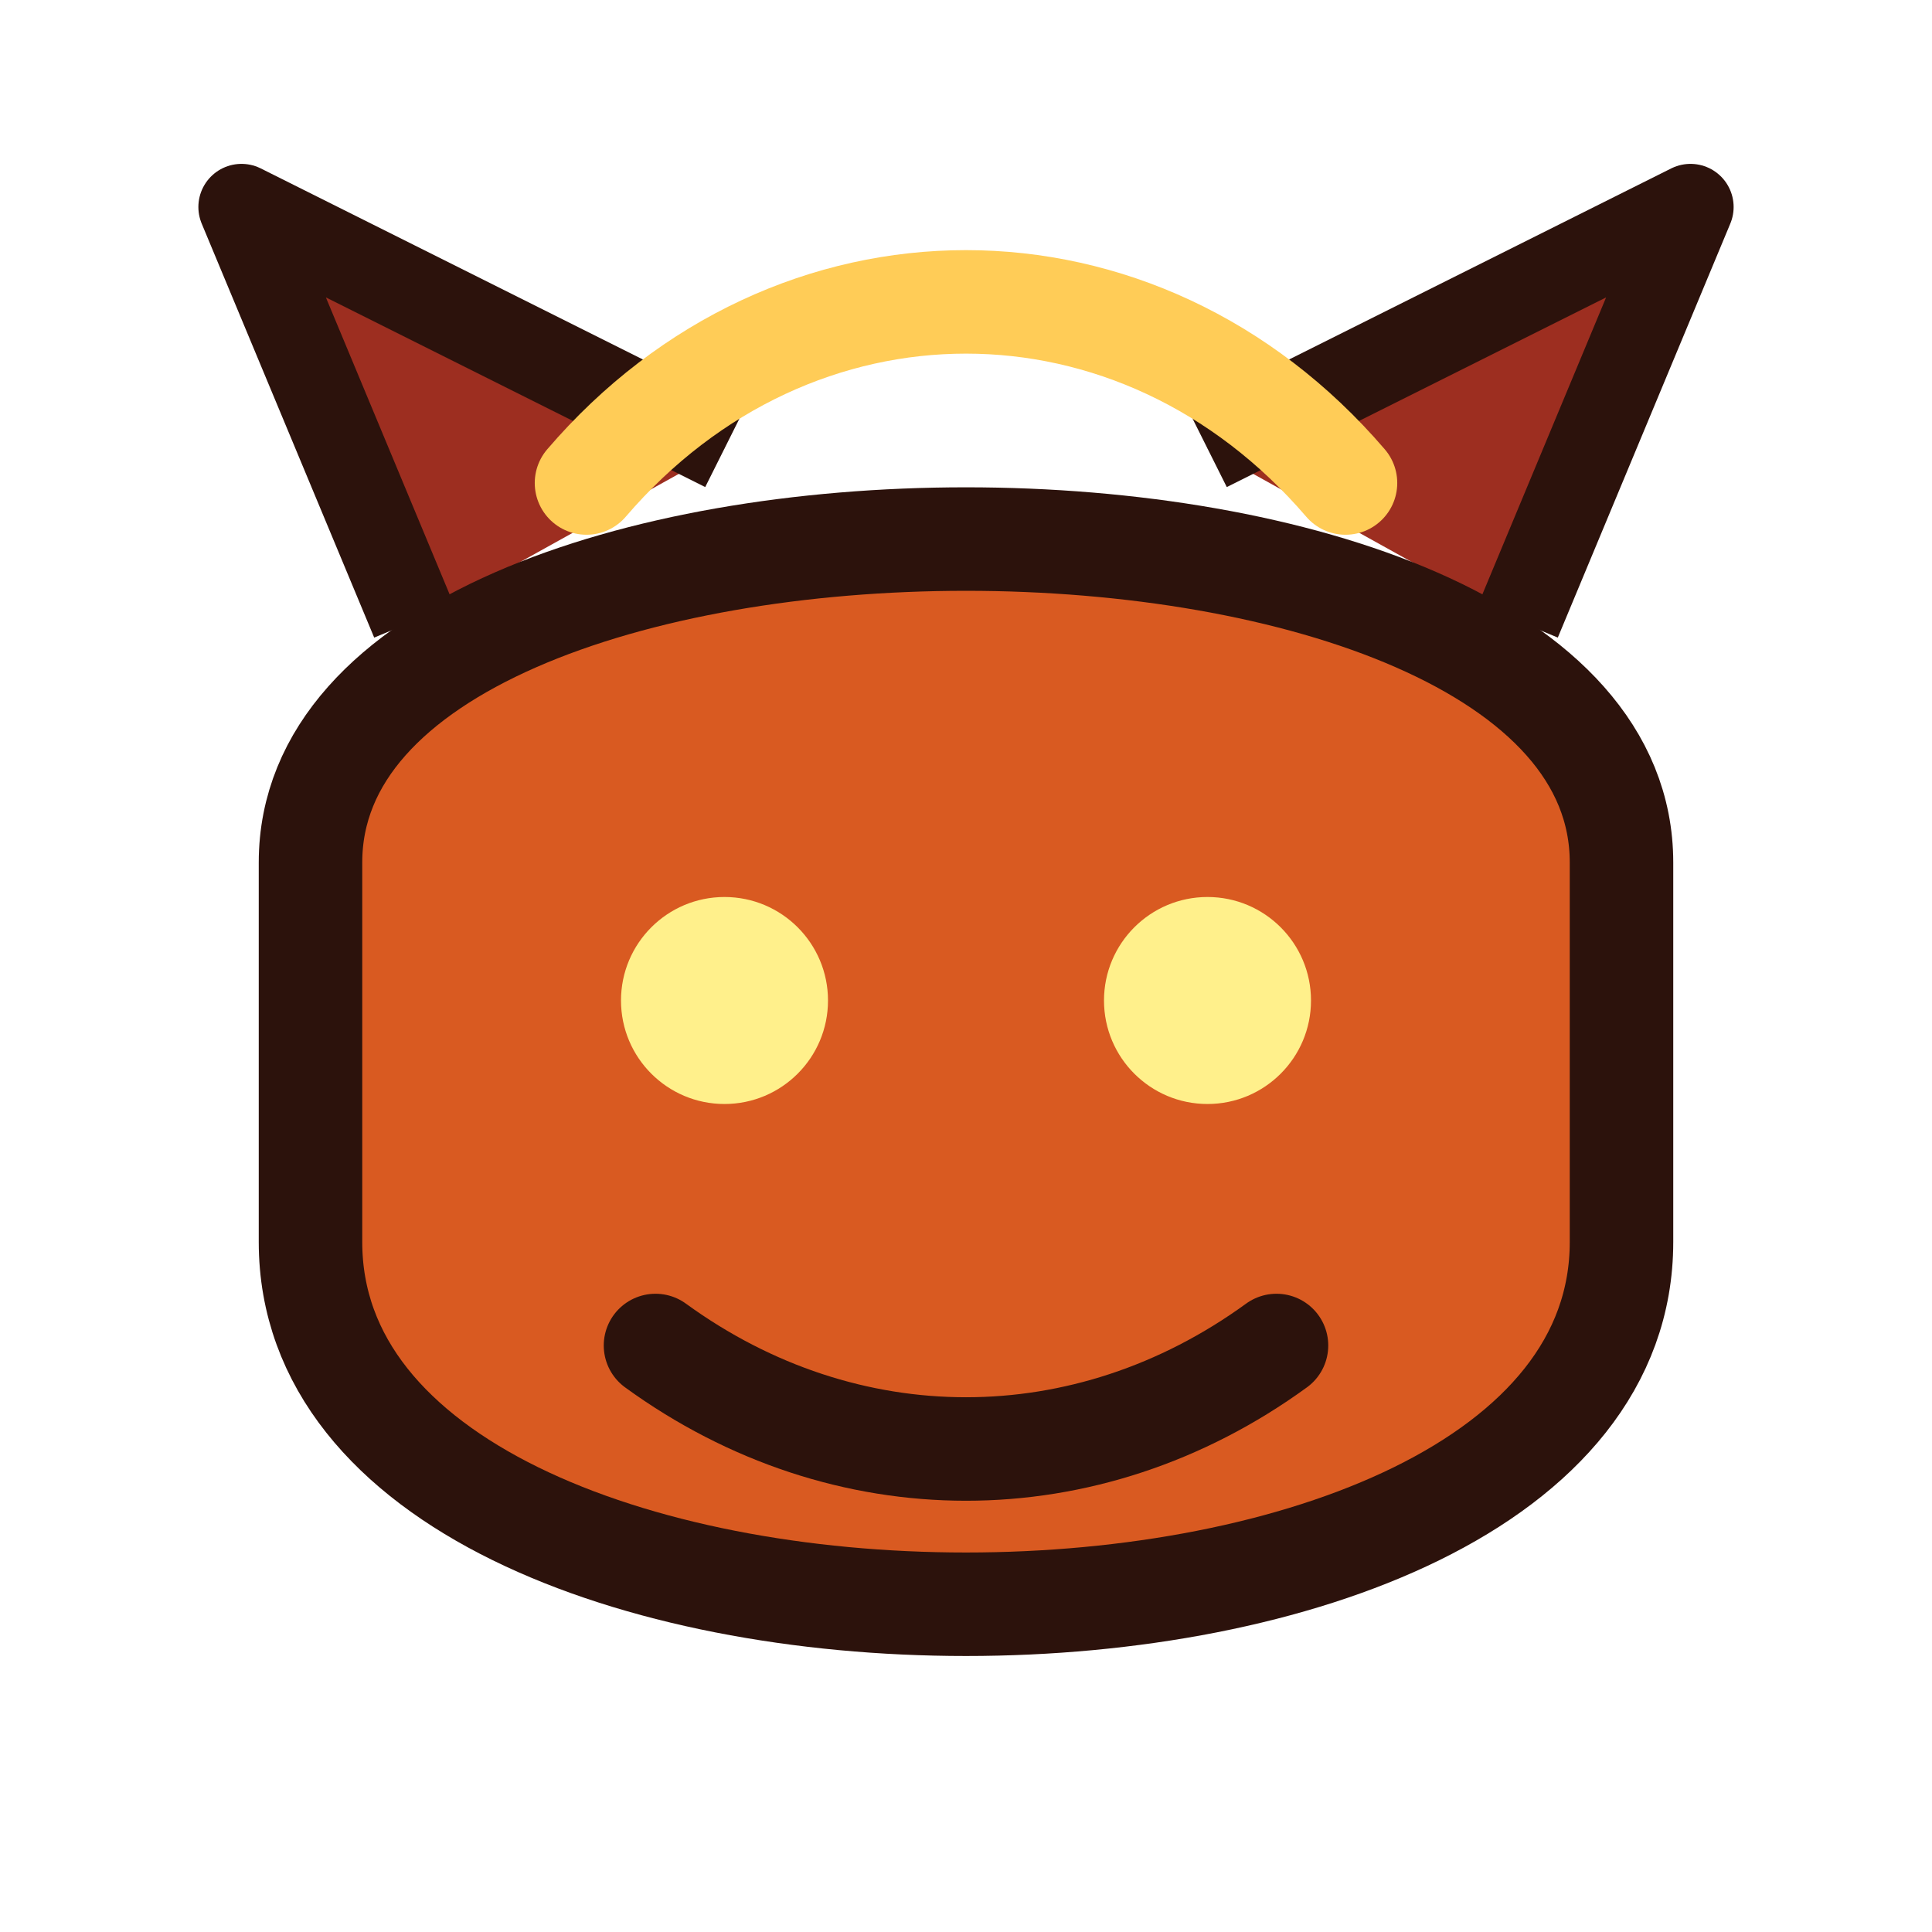
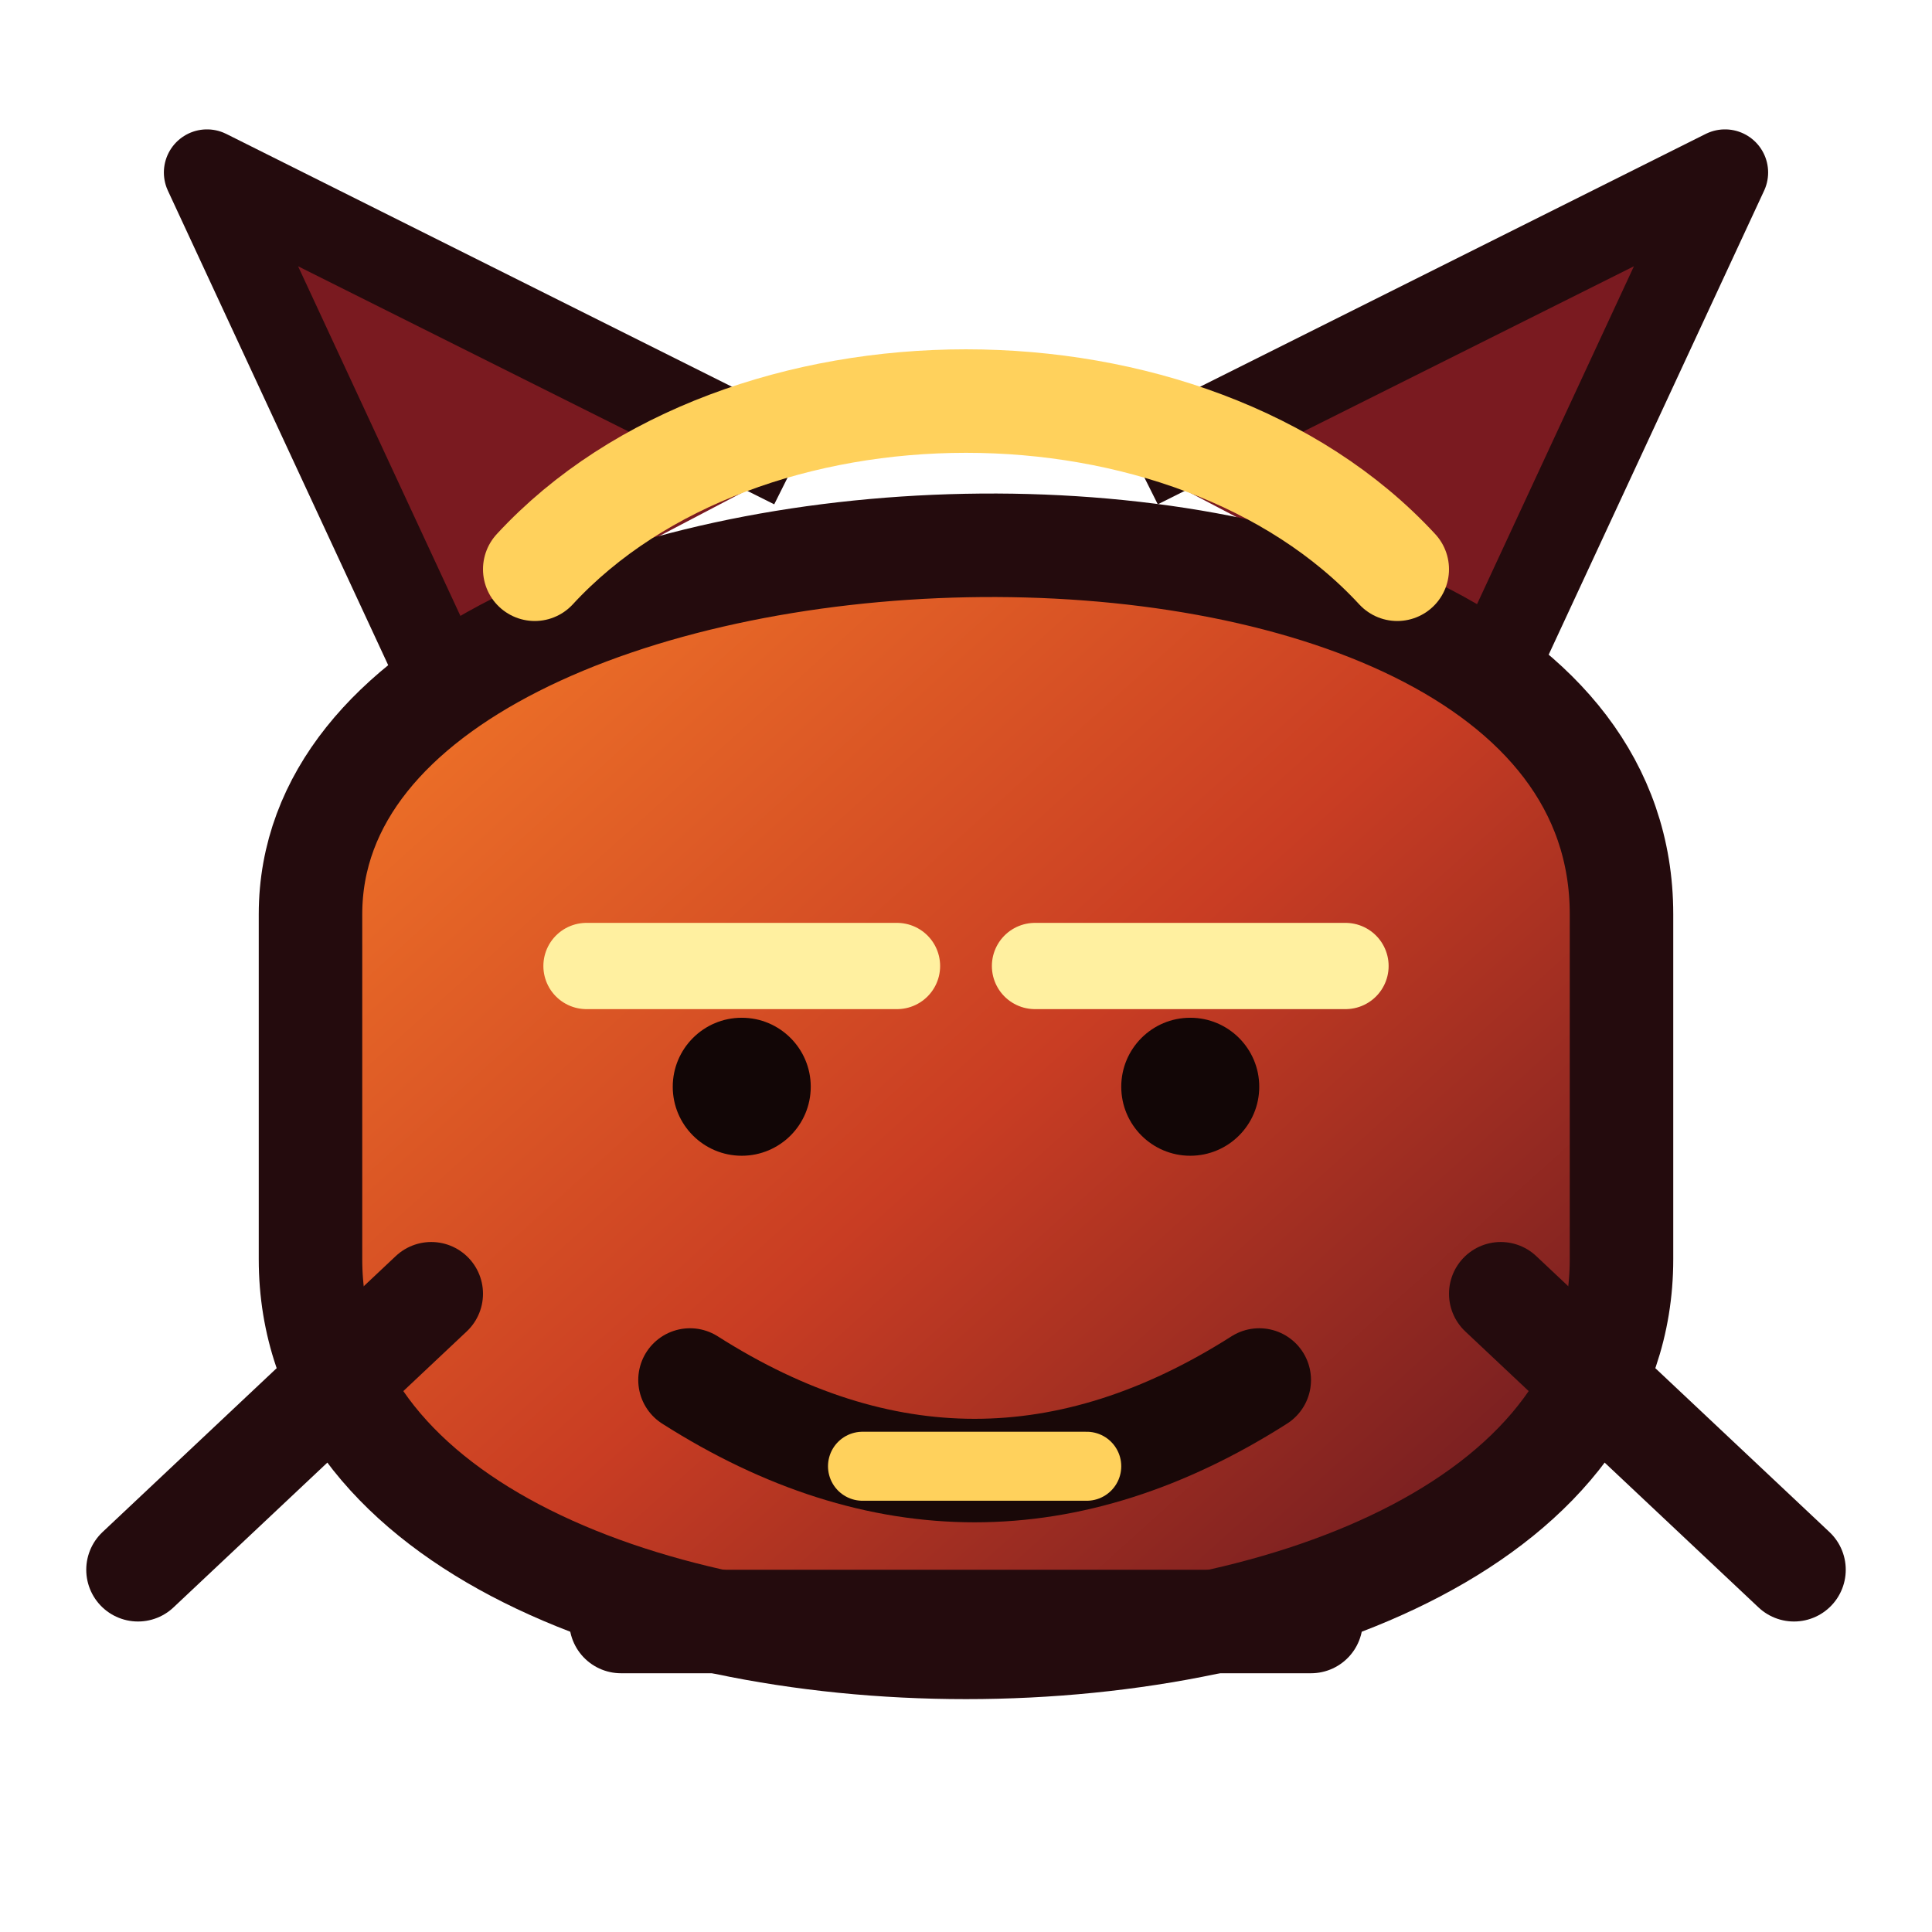
<svg xmlns="http://www.w3.org/2000/svg" width="112" height="112" viewBox="0 0 112 112">
-   <path d="M24 36 14 12l28 14M88 36l10-24-28 14" fill="#9d2e20" stroke="#2c120c" stroke-width="5" stroke-linejoin="round" />
-   <path d="M18 50c0-25 76-25 76 0v22c0 28-76 28-76 0z" fill="#d95a21" stroke="#2c120c" stroke-width="6" />
-   <path d="M34 28c12-14 32-14 44 0" fill="none" stroke="#ffcc57" stroke-width="6" stroke-linecap="round" />
-   <circle cx="42" cy="58" r="6" fill="#fff08b" />
-   <circle cx="70" cy="58" r="6" fill="#fff08b" />
-   <path d="M38 78c11 8 25 8 36 0" fill="none" stroke="#2c120c" stroke-width="6" stroke-linecap="round" />
+   <defs>
+     <linearGradient id="elite" x1="20" y1="18" x2="92" y2="98" gradientUnits="userSpaceOnUse">
+       <stop offset="0" stop-color="#ff8a2a" />
+       <stop offset="0.55" stop-color="#c93d23" />
+       <stop offset="1" stop-color="#5a1420" />
+     </linearGradient>
+   </defs>
+   <path d="M25 38 12 10l34 17M87 38l13-28-34 17" fill="#7a1a20" stroke="#240b0d" stroke-width="5" stroke-linejoin="round" />
+   <path d="M18 53c0-27 76-30 76 0v20c0 30-76 30-76 0z" fill="url(#elite)" stroke="#240b0d" stroke-width="6" />
+   <path d="M31 33c12-13 38-13 50 0" fill="none" stroke="#ffd15c" stroke-width="6" stroke-linecap="round" />
+   <path d="M25 75 8 91M87 75l17 16M36 94h40" fill="none" stroke="#240b0d" stroke-width="6" stroke-linecap="round" />
+   <path d="M34 56h18M60 56h18" stroke="#fff0a0" stroke-width="5" stroke-linecap="round" />
+   <circle cx="43" cy="63" r="4" fill="#120606" />
+   <circle cx="69" cy="63" r="4" fill="#120606" />
+   <path d="M40 80c11 7 22 7 33 0" fill="none" stroke="#190808" stroke-width="6" stroke-linecap="round" />
+   <path d="M50 85h13" stroke="#ffd15c" stroke-width="4" stroke-linecap="round" />
</svg>
